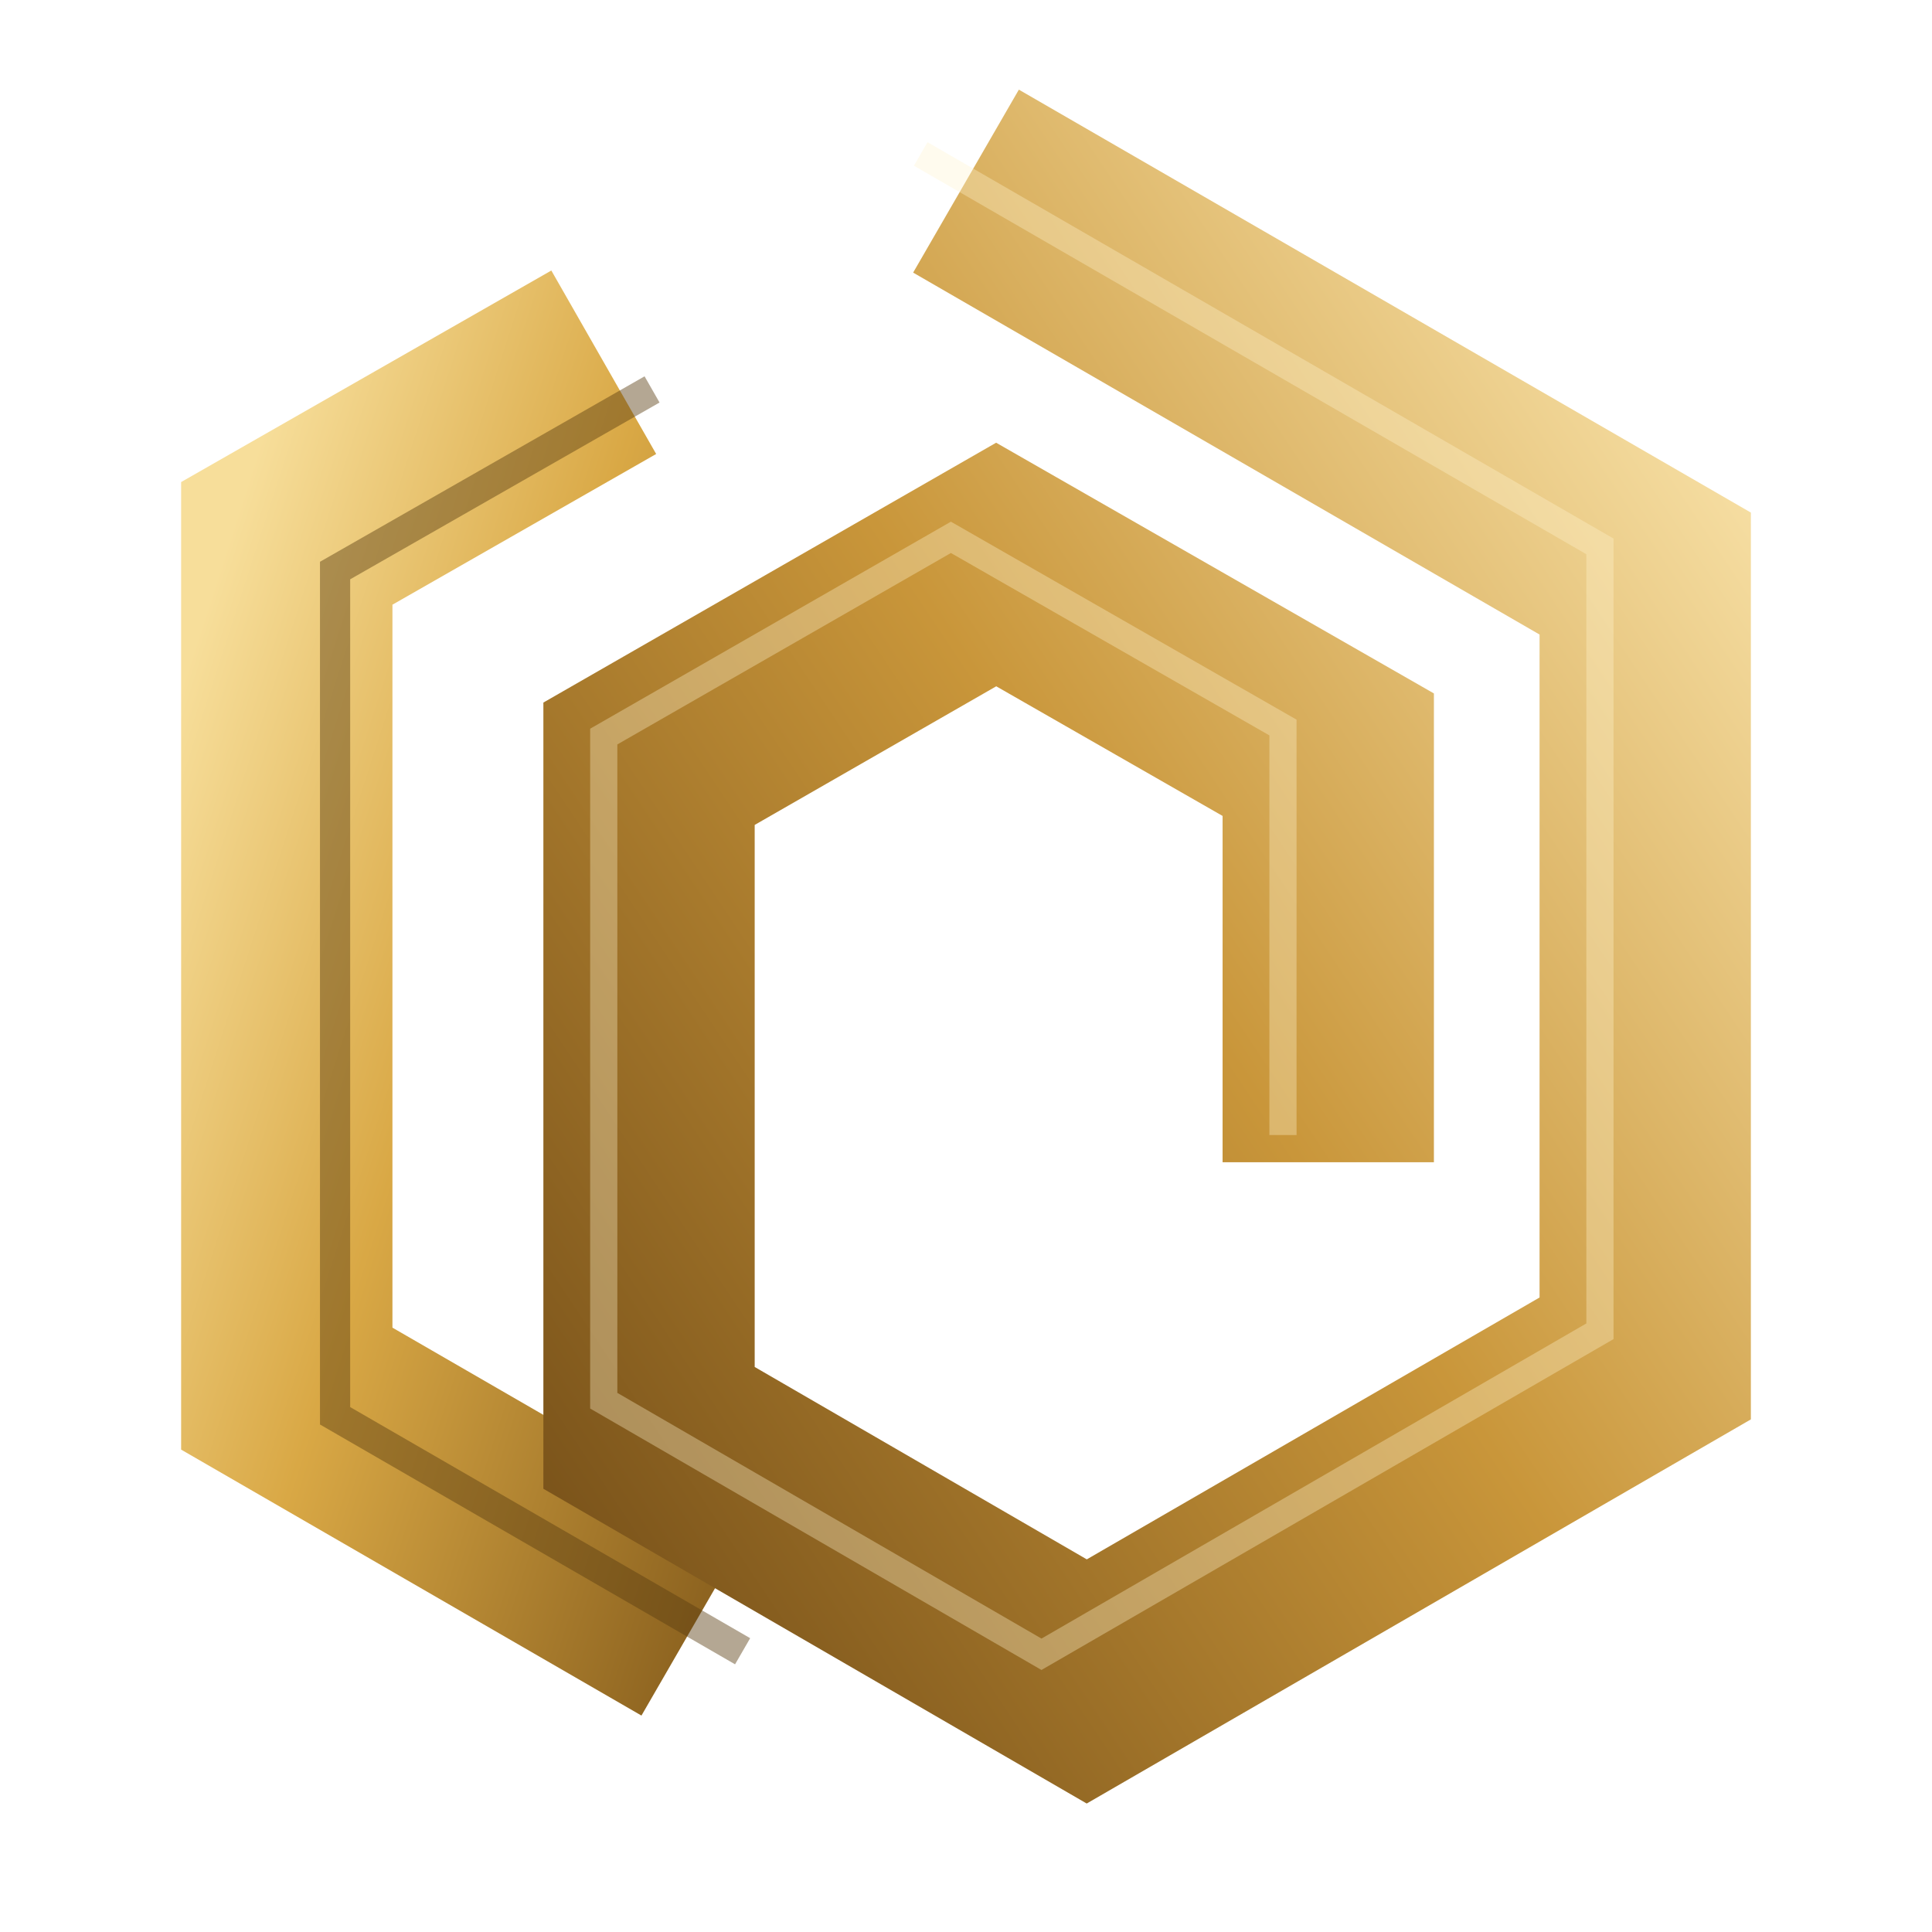
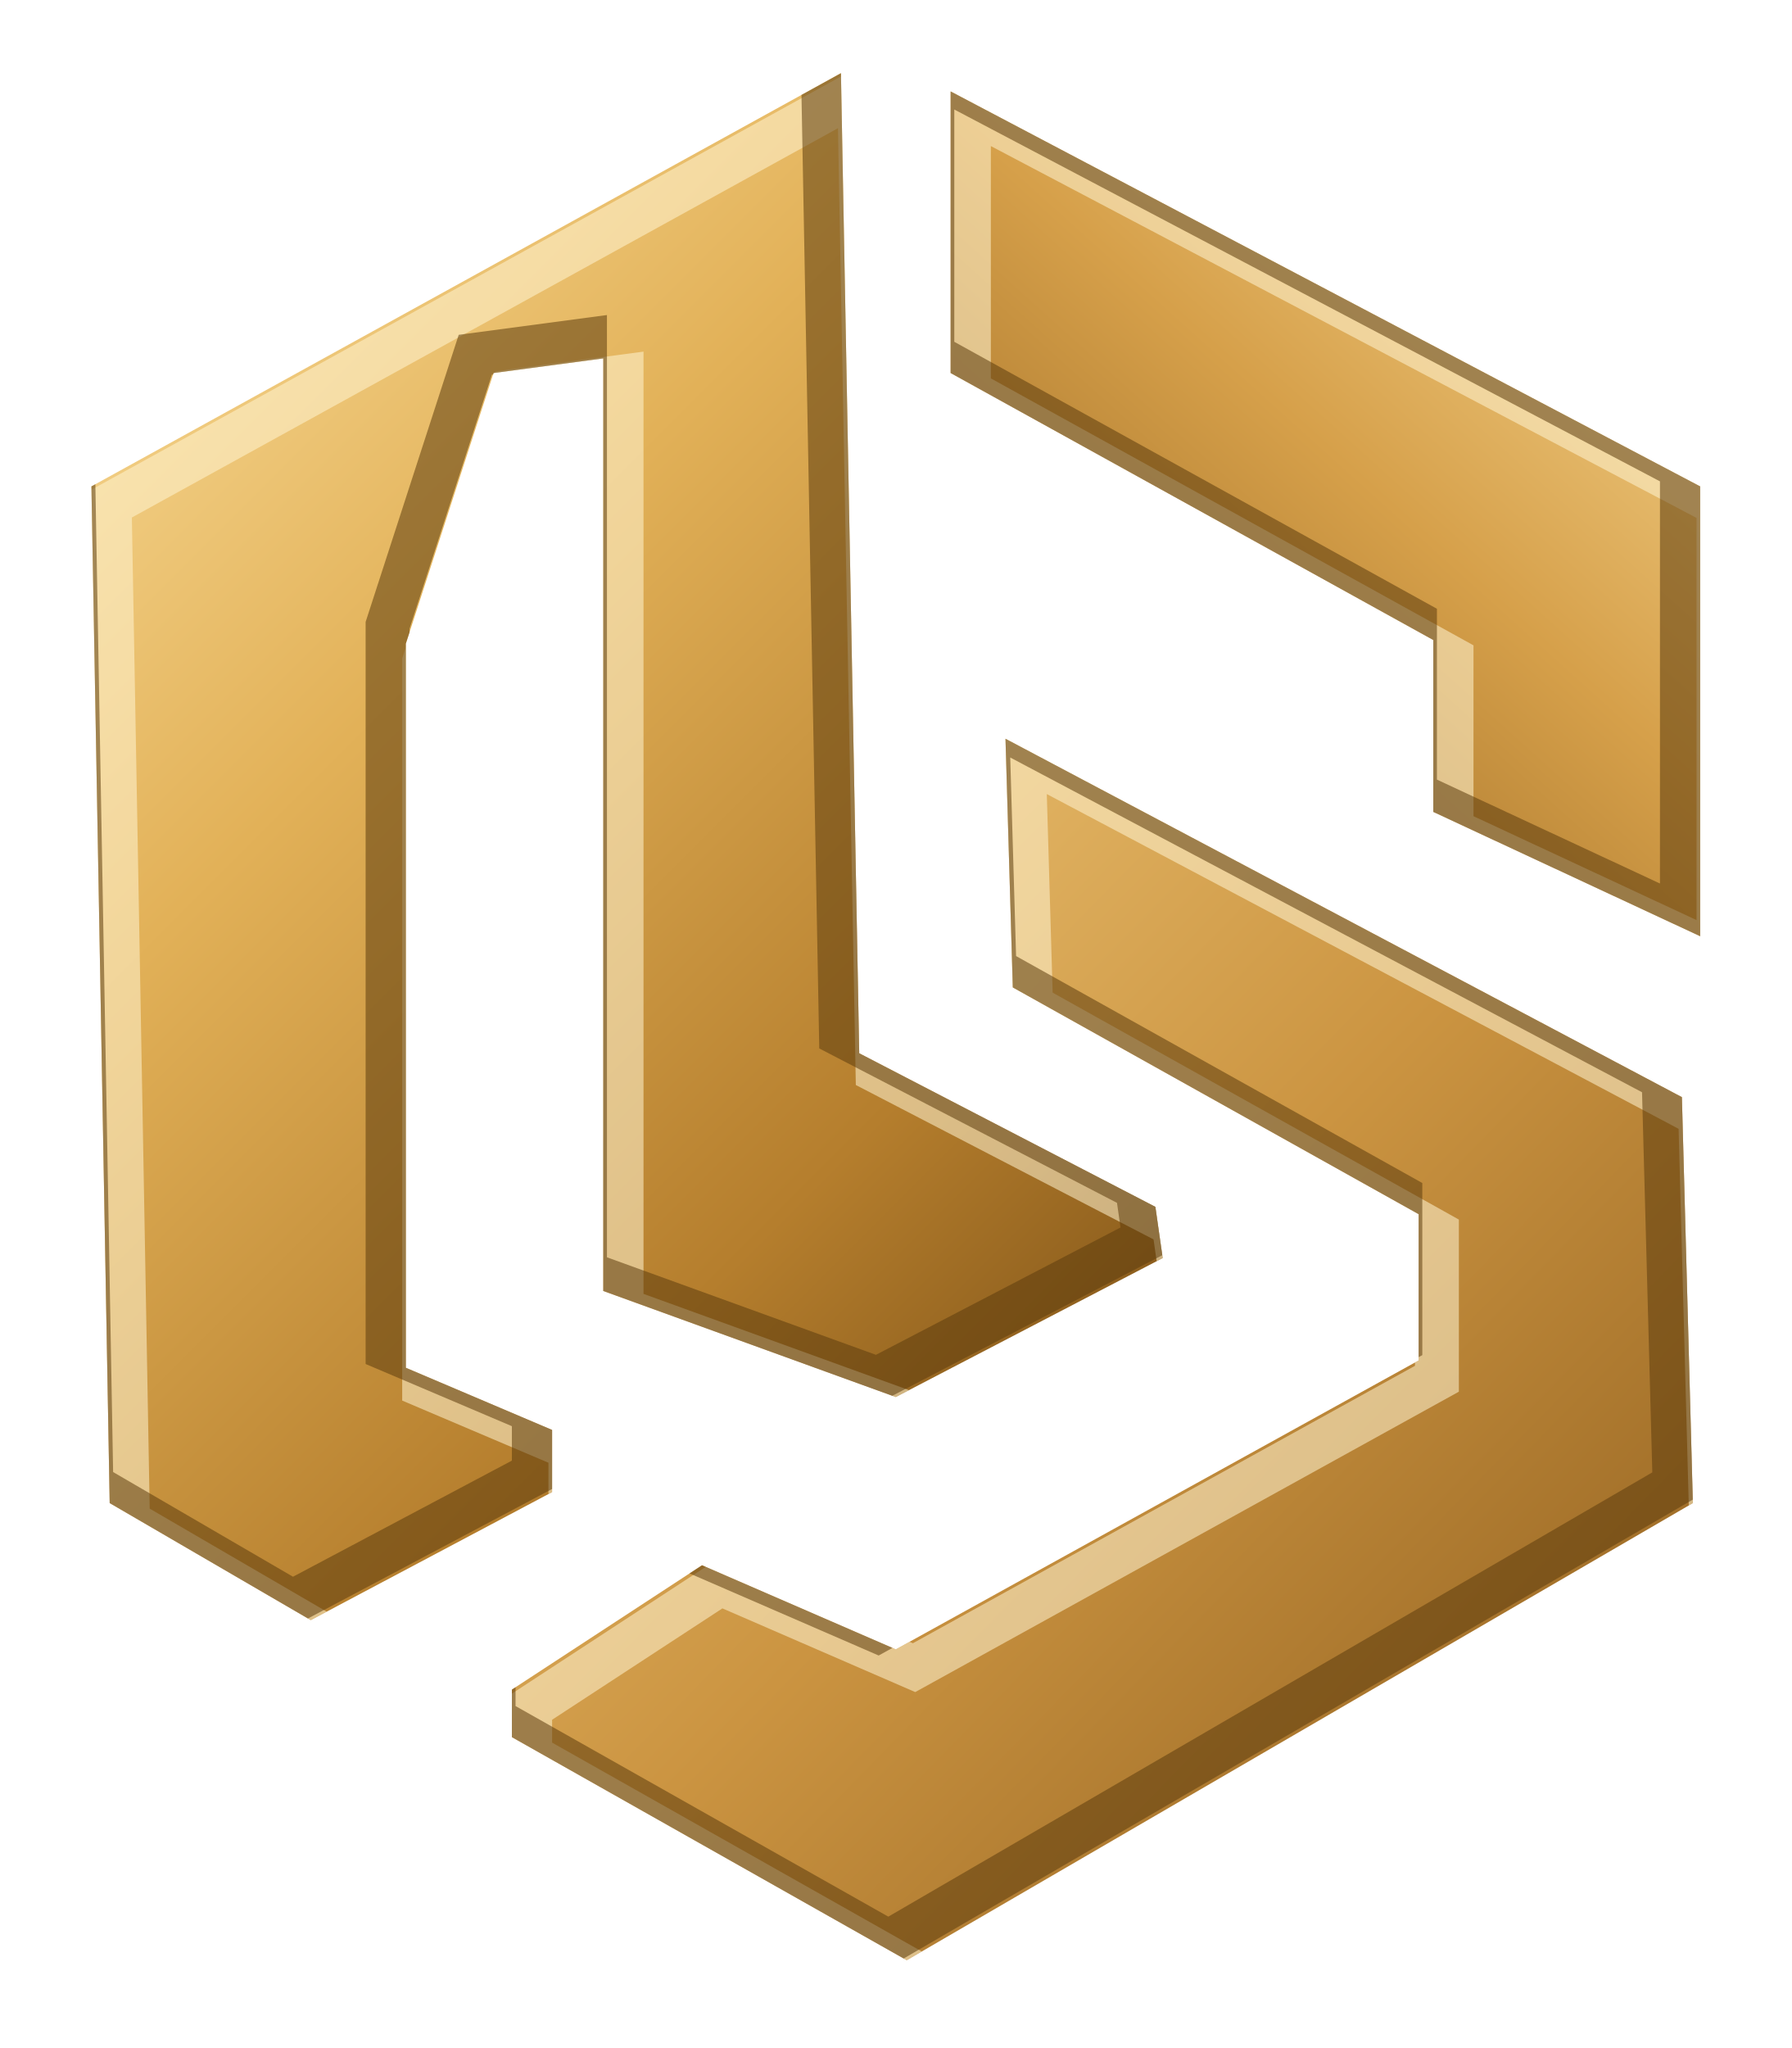
- <svg xmlns="http://www.w3.org/2000/svg" viewBox="0 0 64 64" role="img" aria-label="LogBok">
+ <svg xmlns="http://www.w3.org/2000/svg" viewBox="70 30 490 560" role="img" aria-label="LogBok">
  <defs>
-     <linearGradient id="lbG" x1="0" y1="0" x2="1" y2="1">
-       <stop offset="0" stop-color="#F7DE9A" />
-       <stop offset=".45" stop-color="#D9A845" />
-       <stop offset="1" stop-color="#8E6420" />
+     <linearGradient id="g1" x1="0" y1="0" x2="0.7" y2="1">
+       <stop offset="0" stop-color="#FCE1A0" />
+       <stop offset=".4" stop-color="#E2B158" />
+       <stop offset=".8" stop-color="#B57E2D" />
+       <stop offset="1" stop-color="#8A5C1C" />
    </linearGradient>
-     <linearGradient id="lbS" x1="1" y1="0" x2="0" y2="1">
-       <stop offset="0" stop-color="#FBE6AE" />
-       <stop offset=".5" stop-color="#C9963A" />
-       <stop offset="1" stop-color="#7A531A" />
+     <linearGradient id="g2" x1="1" y1="0" x2="0.2" y2="1">
+       <stop offset="0" stop-color="#FBDF9C" />
+       <stop offset=".5" stop-color="#D6A04A" />
+       <stop offset="1" stop-color="#94631F" />
    </linearGradient>
+     <linearGradient id="g3" x1="0" y1="0" x2="1" y2="1">
+       <stop offset="0" stop-color="#F2CB7C" />
+       <stop offset=".5" stop-color="#CB9441" />
+       <stop offset="1" stop-color="#8A5A1B" />
+     </linearGradient>
+     <clipPath id="c0">
+       <path d="M95 163 L300 50 L305 318 L386 360 L388 374 L315 412 L235 383 L235 128 L205 132 L181 206 L181 404 L221 421 L221 438 L155 473 L100 441 Z" />
+     </clipPath>
+     <clipPath id="c1">
+       <path d="M330 55 L535 163 L535 286 L462 252 L462 205 L330 132 Z" />
+     </clipPath>
+     <clipPath id="c2">
+       <path d="M345 232 L530 330 L533 441 L318 566 L210 505 L210 492 L262 458 L315 481 L458 402 L458 362 L347 300 Z" />
+     </clipPath>
  </defs>
-   <g fill="none" stroke-linejoin="miter" stroke-miterlimit="4">
-     <path d="M20 12 L9.5 18 L9.5 46 L23 53.8" stroke="url(#lbG)" stroke-width="7" />
-     <path d="M20 12 L9.5 18 L9.5 46 L23 53.8" stroke="#5A3D10" stroke-opacity=".45" stroke-width="1" transform="translate(1.6 0.9)" />
-     <path d="M32 6 L54.5 19 L54.5 45 L36 55.7 L21.5 47.3 L21.5 25.3 L33 18.7 L44 25 L44 38.5" stroke="url(#lbS)" stroke-width="7" />
-     <path d="M32 6 L54.5 19 L54.5 45 L36 55.7 L21.5 47.3 L21.5 25.3 L33 18.7 L44 25 L44 38.5" stroke="#FFF3CF" stroke-opacity=".35" stroke-width=".9" transform="translate(-1.5 -0.9)" />
+   <g clip-path="url(#c0)">
+     <path d="M95 163 L300 50 L305 318 L386 360 L388 374 L315 412 L235 383 L235 128 L205 132 L181 206 L181 404 L221 421 L221 438 L155 473 L100 441 Z" fill="url(#g1)" />
+     <path d="M95 163 L300 50 L305 318 L386 360 L388 374 L315 412 L235 383 L235 128 L205 132 L181 206 L181 404 L221 421 L221 438 L155 473 L100 441 Z" fill="none" stroke="#FFF4D2" stroke-opacity=".55" stroke-width="12" transform="translate(5 5)" />
+     <path d="M95 163 L300 50 L305 318 L386 360 L388 374 L315 412 L235 383 L235 128 L205 132 L181 206 L181 404 L221 421 L221 438 L155 473 L100 441 Z" fill="none" stroke="#5E3C0E" stroke-opacity=".55" stroke-width="12" transform="translate(-5 -5)" />
+   </g>
+   <g clip-path="url(#c1)">
+     <path d="M330 55 L535 163 L535 286 L462 252 L462 205 L330 132 Z" fill="url(#g2)" />
+     <path d="M330 55 L535 163 L535 286 L462 252 L462 205 L330 132 Z" fill="none" stroke="#FFF4D2" stroke-opacity=".55" stroke-width="12" transform="translate(5 5)" />
+     <path d="M330 55 L535 163 L535 286 L462 252 L462 205 L330 132 Z" fill="none" stroke="#5E3C0E" stroke-opacity=".55" stroke-width="12" transform="translate(-5 -5)" />
+   </g>
+   <g clip-path="url(#c2)">
+     <path d="M345 232 L530 330 L533 441 L318 566 L210 505 L210 492 L262 458 L315 481 L458 402 L458 362 L347 300 Z" fill="url(#g3)" />
+     <path d="M345 232 L530 330 L533 441 L318 566 L210 505 L210 492 L262 458 L315 481 L458 402 L458 362 L347 300 Z" fill="none" stroke="#FFF4D2" stroke-opacity=".55" stroke-width="12" transform="translate(5 5)" />
+     <path d="M345 232 L530 330 L533 441 L318 566 L210 505 L210 492 L262 458 L315 481 L458 402 L458 362 L347 300 Z" fill="none" stroke="#5E3C0E" stroke-opacity=".55" stroke-width="12" transform="translate(-5 -5)" />
  </g>
</svg>
